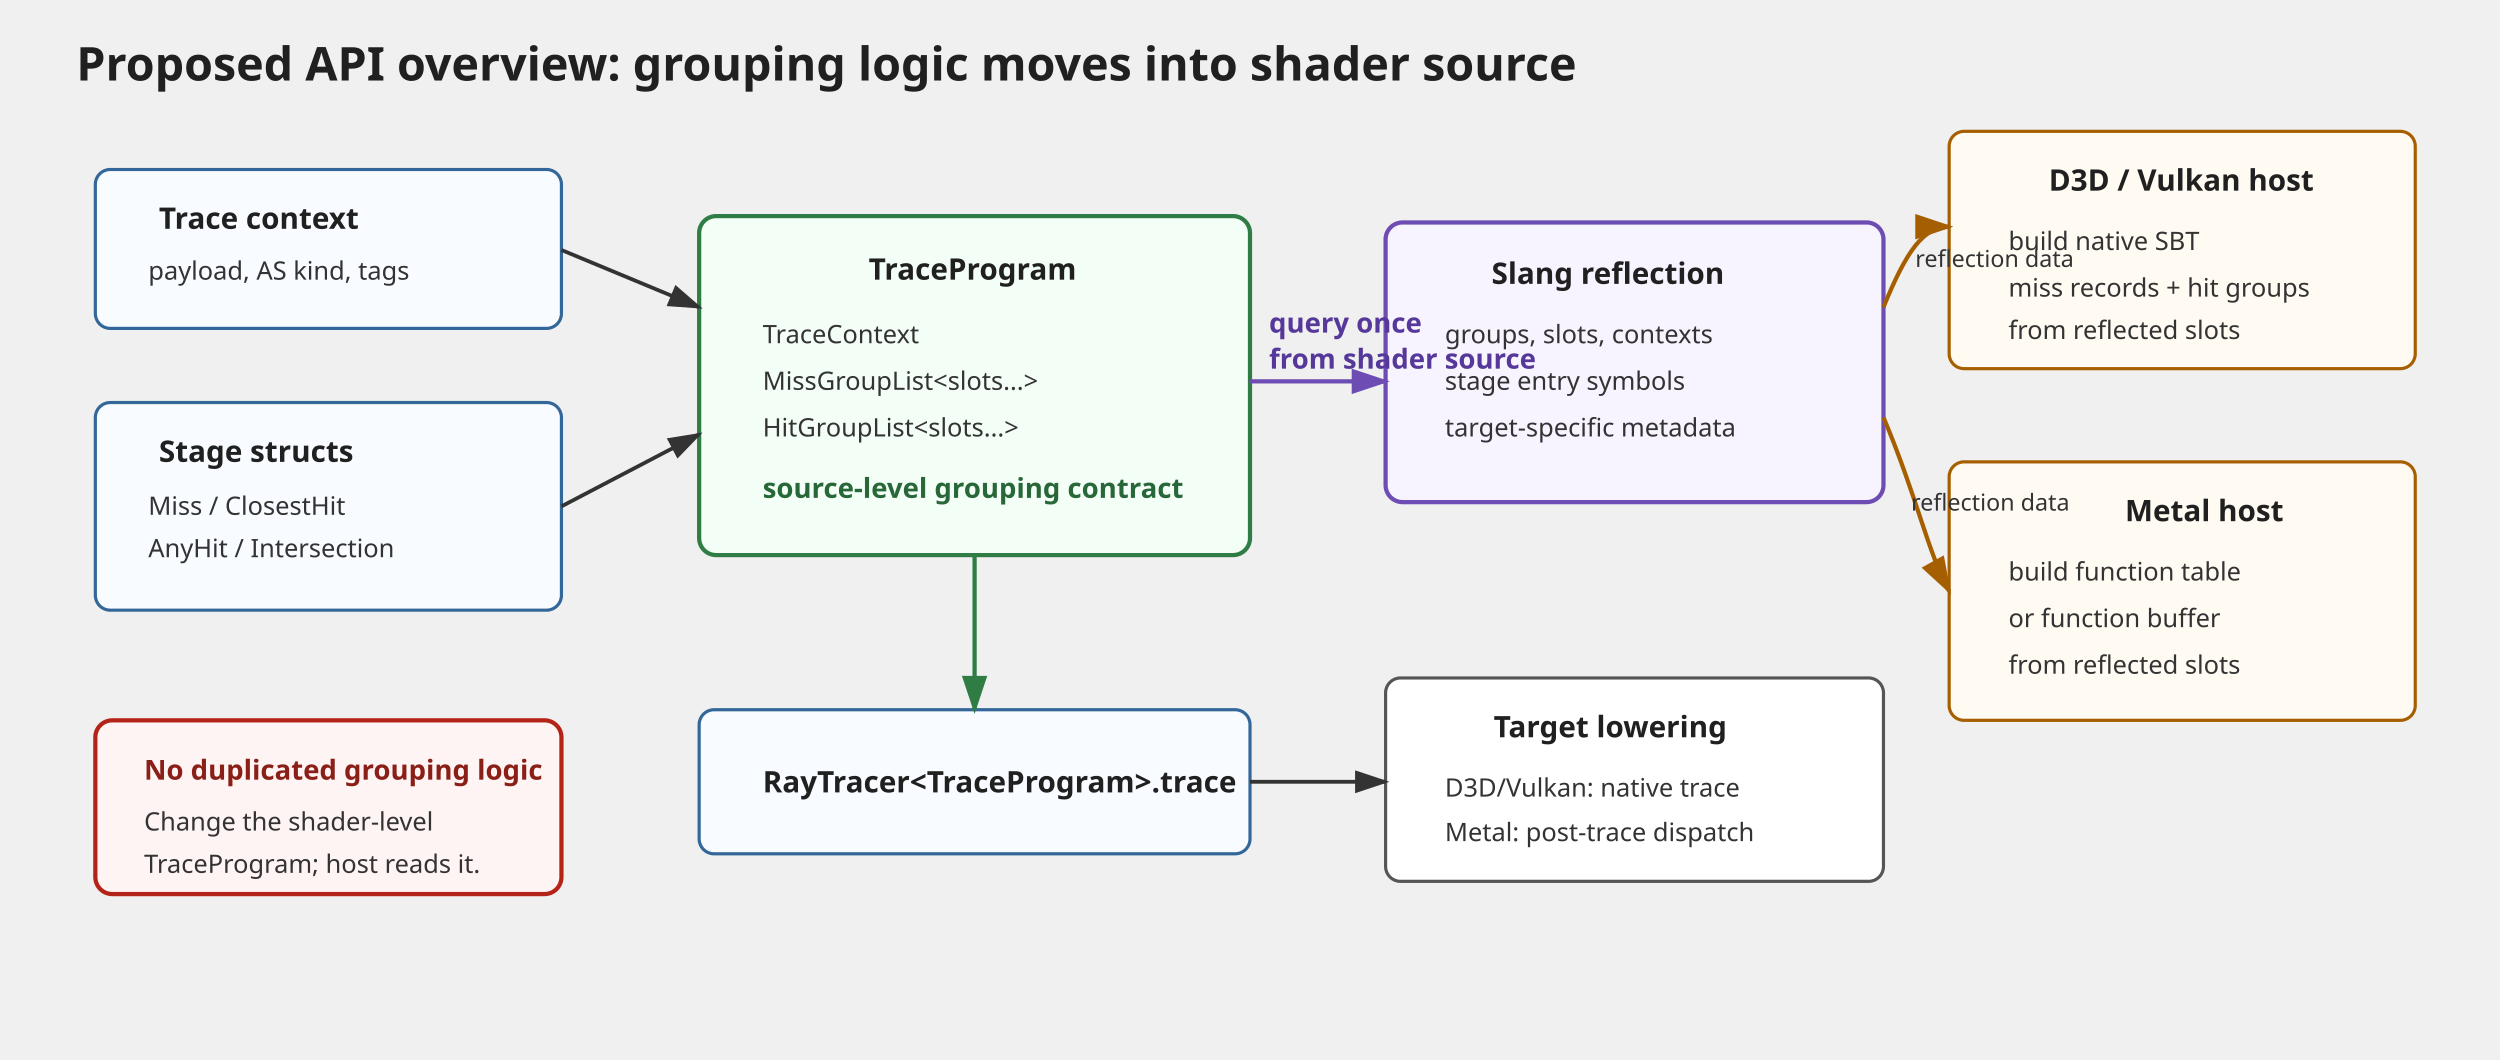
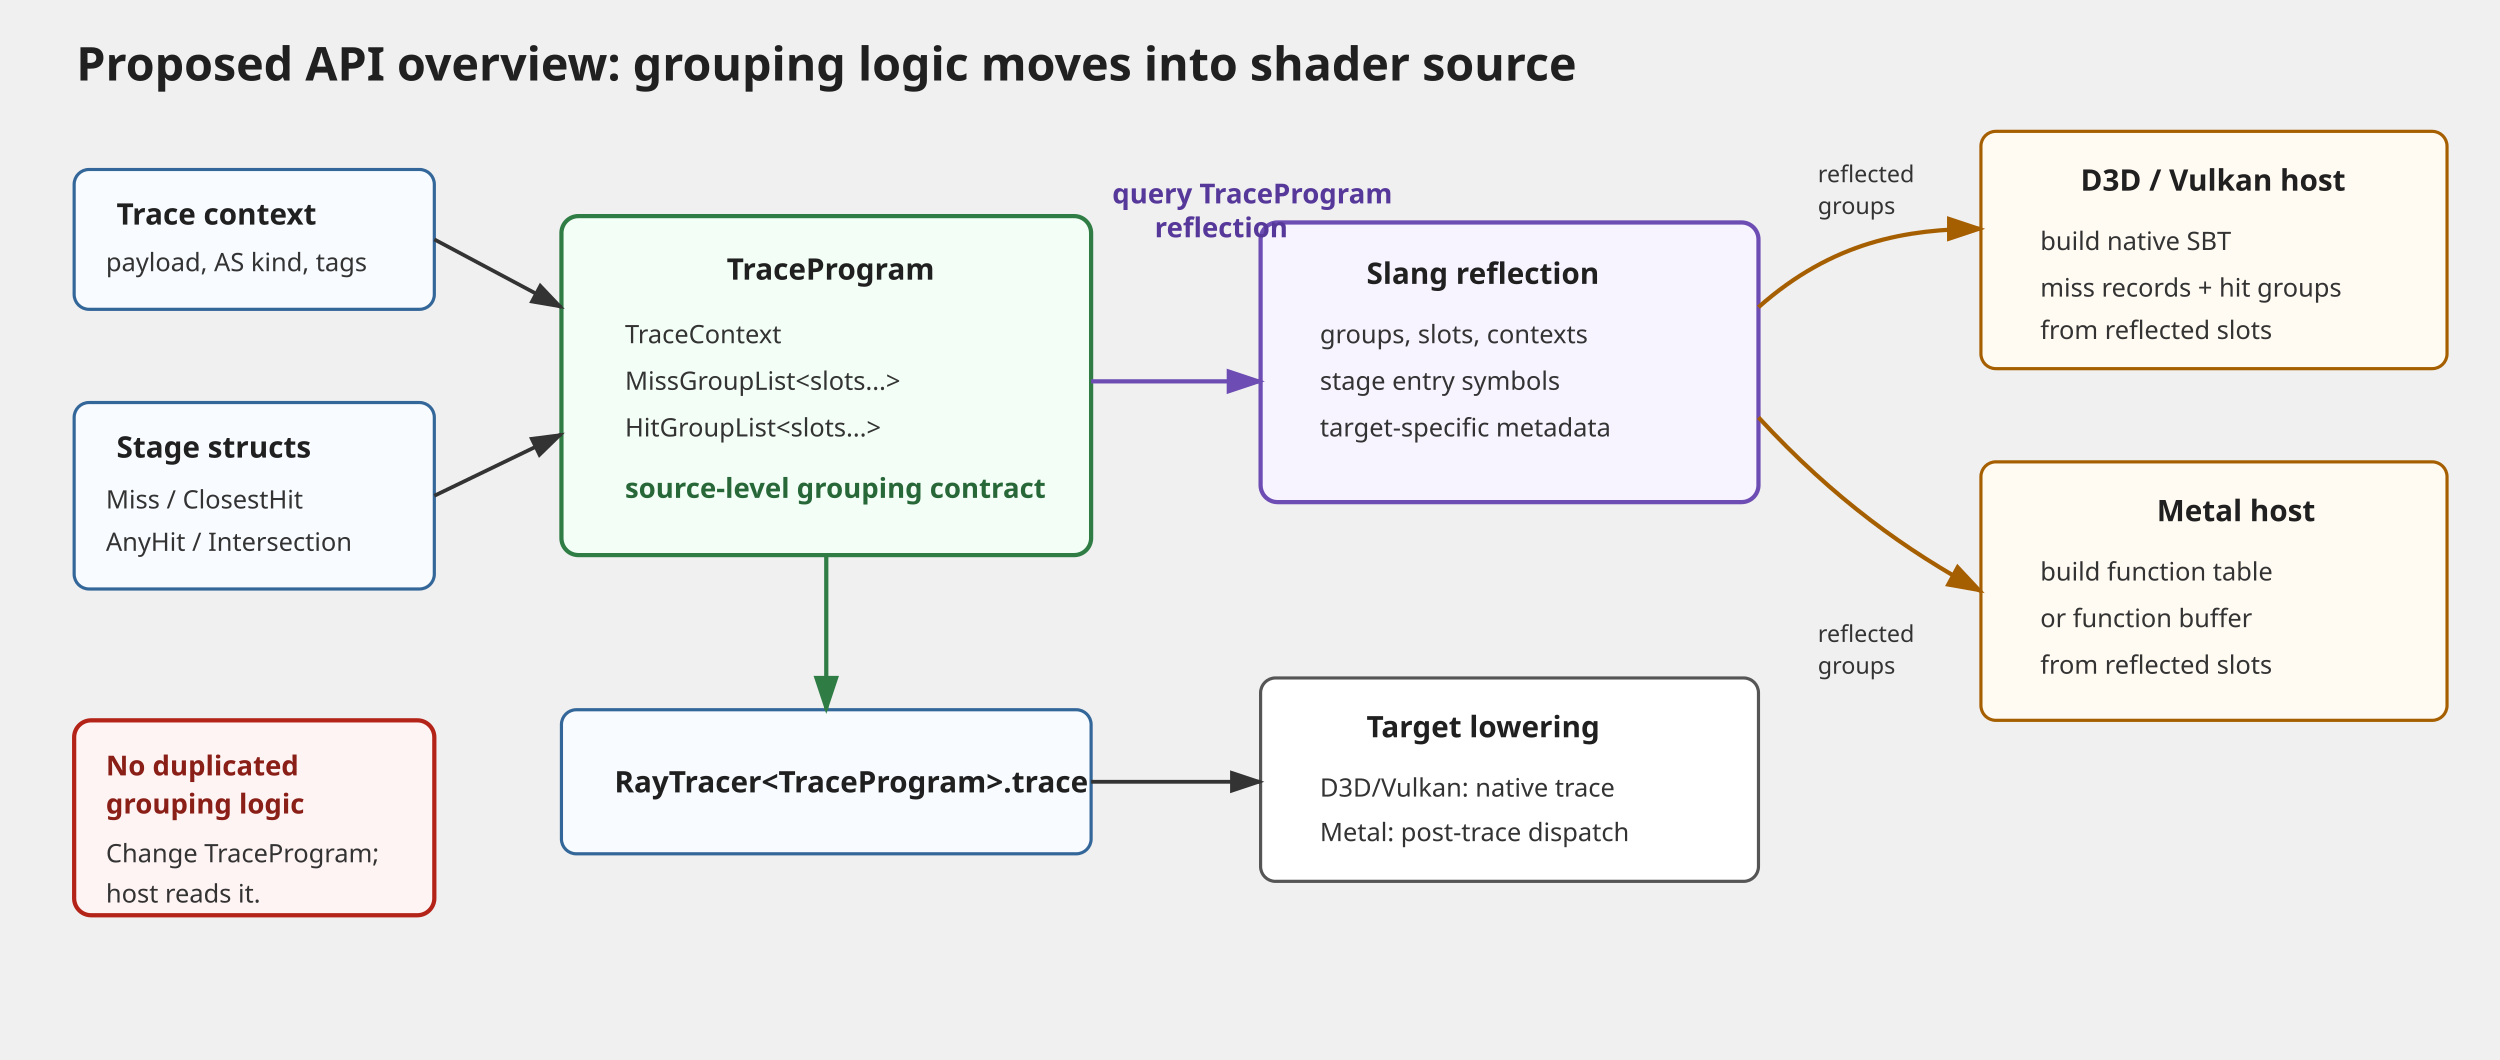
<svg xmlns="http://www.w3.org/2000/svg" width="1180" height="500" viewBox="0 0 1180 500" role="img" aria-label="API overview showing TraceProgram reflection building host SBT and Metal function tables">
  <style>
    .title { font: 700 22px sans-serif; fill: #202020; }
    .label { font: 700 14px sans-serif; fill: #202020; }
    .small { font: 12px sans-serif; fill: #333333; }
    .tiny { font: 11px sans-serif; fill: #333333; }
    .source { fill: #f8fbff; stroke: #336699; stroke-width: 1.5; rx: 7; }
    .program { fill: #f3fff6; stroke: #2f7d45; stroke-width: 2; rx: 8; }
    .reflect { fill: #f7f3ff; stroke: #6d4db3; stroke-width: 2; rx: 8; }
    .host { fill: #fffaf2; stroke: #a65f00; stroke-width: 1.5; rx: 7; }
    .target { fill: #ffffff; stroke: #555555; stroke-width: 1.5; rx: 7; }
    .note { fill: #fff4f4; stroke: #b42318; stroke-width: 2; rx: 8; }
    .arrow { stroke: #333333; stroke-width: 1.8; marker-end: url(#arrow); fill: none; }
    .greenArrow { stroke: #2f7d45; stroke-width: 2; marker-end: url(#arrowGreen); fill: none; }
    .purpleArrow { stroke: #6d4db3; stroke-width: 2; marker-end: url(#arrowPurple); fill: none; }
    .orangeArrow { stroke: #a65f00; stroke-width: 2; marker-end: url(#arrowOrange); fill: none; }
    .greenText { font: 700 13px sans-serif; fill: #276738; }
    .purpleText { font: 700 13px sans-serif; fill: #56389a; }
    .redText { font: 700 13px sans-serif; fill: #8a1f17; }
  </style>
  <defs>
    <marker id="arrow" markerWidth="10" markerHeight="10" refX="8" refY="3" orient="auto" markerUnits="strokeWidth">
      <path d="M0,0 L0,6 L9,3 z" fill="#333333" />
    </marker>
    <marker id="arrowGreen" markerWidth="10" markerHeight="10" refX="8" refY="3" orient="auto" markerUnits="strokeWidth">
      <path d="M0,0 L0,6 L9,3 z" fill="#2f7d45" />
    </marker>
    <marker id="arrowPurple" markerWidth="10" markerHeight="10" refX="8" refY="3" orient="auto" markerUnits="strokeWidth">
      <path d="M0,0 L0,6 L9,3 z" fill="#6d4db3" />
    </marker>
    <marker id="arrowOrange" markerWidth="10" markerHeight="10" refX="8" refY="3" orient="auto" markerUnits="strokeWidth">
      <path d="M0,0 L0,6 L9,3 z" fill="#a65f00" />
    </marker>
  </defs>
  <text x="36" y="38" class="title">Proposed API overview: grouping logic moves into shader source</text>
-   <rect x="45" y="80" width="220" height="75" class="source" />
-   <text x="75" y="108" class="label">Trace context</text>
-   <text x="70" y="132" class="small">payload, AS kind, tags</text>
-   <rect x="45" y="190" width="220" height="98" class="source" />
-   <text x="75" y="218" class="label">Stage structs</text>
-   <text x="70" y="243" class="small">Miss / ClosestHit</text>
-   <text x="70" y="263" class="small">AnyHit / Intersection</text>
-   <rect x="330" y="102" width="260" height="160" class="program" />
-   <text x="410" y="132" class="label">TraceProgram</text>
-   <text x="360" y="162" class="small">TraceContext</text>
-   <text x="360" y="184" class="small">MissGroupList&lt;slots...&gt;</text>
-   <text x="360" y="206" class="small">HitGroupList&lt;slots...&gt;</text>
-   <text x="360" y="235" class="greenText">source-level grouping contract</text>
-   <path d="M265 118 L330 145" class="arrow" />
-   <path d="M265 239 L330 205" class="arrow" />
-   <rect x="654" y="105" width="235" height="132" class="reflect" />
-   <text x="704" y="134" class="label">Slang reflection</text>
-   <text x="682" y="162" class="small">groups, slots, contexts</text>
-   <text x="682" y="184" class="small">stage entry symbols</text>
-   <text x="682" y="206" class="small">target-specific metadata</text>
-   <path d="M590 180 L654 180" class="purpleArrow" />
-   <text x="599" y="157" class="purpleText">query once</text>
-   <text x="599" y="174" class="purpleText">from shader source</text>
-   <rect x="920" y="62" width="220" height="112" class="host" />
-   <text x="967" y="90" class="label">D3D / Vulkan host</text>
-   <text x="948" y="118" class="small">build native SBT</text>
-   <text x="948" y="140" class="small">miss records + hit groups</text>
-   <text x="948" y="160" class="small">from reflected slots</text>
-   <rect x="920" y="218" width="220" height="122" class="host" />
-   <text x="1003" y="246" class="label">Metal host</text>
-   <text x="948" y="274" class="small">build function table</text>
-   <text x="948" y="296" class="small">or function buffer</text>
-   <text x="948" y="318" class="small">from reflected slots</text>
-   <path d="M889 145 C900 118 908 107 920 107" class="orangeArrow" />
-   <text x="904" y="126" class="tiny">reflection data</text>
-   <path d="M889 197 C905 235 910 261 920 279" class="orangeArrow" />
-   <text x="902" y="241" class="tiny">reflection data</text>
-   <rect x="330" y="335" width="260" height="68" class="source" />
-   <text x="360" y="374" class="label">RayTracer&lt;TraceProgram&gt;.trace</text>
-   <rect x="654" y="320" width="235" height="96" class="target" />
-   <text x="705" y="348" class="label">Target lowering</text>
-   <text x="682" y="376" class="small">D3D/Vulkan: native trace</text>
-   <text x="682" y="397" class="small">Metal: post-trace dispatch</text>
-   <path d="M460 262 L460 335" class="greenArrow" />
-   <path d="M590 369 L654 369" class="arrow" />
-   <rect x="45" y="340" width="220" height="82" class="note" />
-   <text x="68" y="368" class="redText">No duplicated grouping logic</text>
-   <text x="68" y="392" class="small">Change the shader-level</text>
-   <text x="68" y="412" class="small">TraceProgram; host reads it.</text>
+   <rect x="35" y="80" width="170" height="66" class="source" />
+   <text x="55" y="106" class="label">Trace context</text>
+   <text x="50" y="128" class="small">payload, AS kind, tags</text>
+   <rect x="35" y="190" width="170" height="88" class="source" />
+   <text x="55" y="216" class="label">Stage structs</text>
+   <text x="50" y="240" class="small">Miss / ClosestHit</text>
+   <text x="50" y="260" class="small">AnyHit / Intersection</text>
+   <rect x="265" y="102" width="250" height="160" class="program" />
+   <text x="343" y="132" class="label">TraceProgram</text>
+   <text x="295" y="162" class="small">TraceContext</text>
+   <text x="295" y="184" class="small">MissGroupList&lt;slots...&gt;</text>
+   <text x="295" y="206" class="small">HitGroupList&lt;slots...&gt;</text>
+   <text x="295" y="235" class="greenText">source-level grouping contract</text>
+   <path d="M205 113 L265 145" class="arrow" />
+   <path d="M205 234 L265 205" class="arrow" />
+   <rect x="595" y="105" width="235" height="132" class="reflect" />
+   <text x="645" y="134" class="label">Slang reflection</text>
+   <text x="623" y="162" class="small">groups, slots, contexts</text>
+   <text x="623" y="184" class="small">stage entry symbols</text>
+   <text x="623" y="206" class="small">target-specific metadata</text>
+   <path d="M515 180 L595 180" class="purpleArrow" />
+   <text x="525" y="96" class="purpleText">query TraceProgram</text>
+   <text x="545" y="112" class="purpleText">reflection</text>
+   <rect x="935" y="62" width="220" height="112" class="host" />
+   <text x="982" y="90" class="label">D3D / Vulkan host</text>
+   <text x="963" y="118" class="small">build native SBT</text>
+   <text x="963" y="140" class="small">miss records + hit groups</text>
+   <text x="963" y="160" class="small">from reflected slots</text>
+   <rect x="935" y="218" width="220" height="122" class="host" />
+   <text x="1018" y="246" class="label">Metal host</text>
+   <text x="963" y="274" class="small">build function table</text>
+   <text x="963" y="296" class="small">or function buffer</text>
+   <text x="963" y="318" class="small">from reflected slots</text>
+   <path d="M830 145 C865 114 900 108 935 108" class="orangeArrow" />
+   <text x="858" y="86" class="tiny">reflected</text>
+   <text x="858" y="101" class="tiny">groups</text>
+   <path d="M830 197 C866 236 900 260 935 279" class="orangeArrow" />
+   <text x="858" y="303" class="tiny">reflected</text>
+   <text x="858" y="318" class="tiny">groups</text>
+   <rect x="265" y="335" width="250" height="68" class="source" />
+   <text x="290" y="374" class="label">RayTracer&lt;TraceProgram&gt;.trace</text>
+   <rect x="595" y="320" width="235" height="96" class="target" />
+   <text x="645" y="348" class="label">Target lowering</text>
+   <text x="623" y="376" class="small">D3D/Vulkan: native trace</text>
+   <text x="623" y="397" class="small">Metal: post-trace dispatch</text>
+   <path d="M390 262 L390 335" class="greenArrow" />
+   <path d="M515 369 L595 369" class="arrow" />
+   <rect x="35" y="340" width="170" height="92" class="note" />
+   <text x="50" y="366" class="redText">No duplicated</text>
+   <text x="50" y="384" class="redText">grouping logic</text>
+   <text x="50" y="407" class="small">Change TraceProgram;</text>
+   <text x="50" y="426" class="small">host reads it.</text>
</svg>
